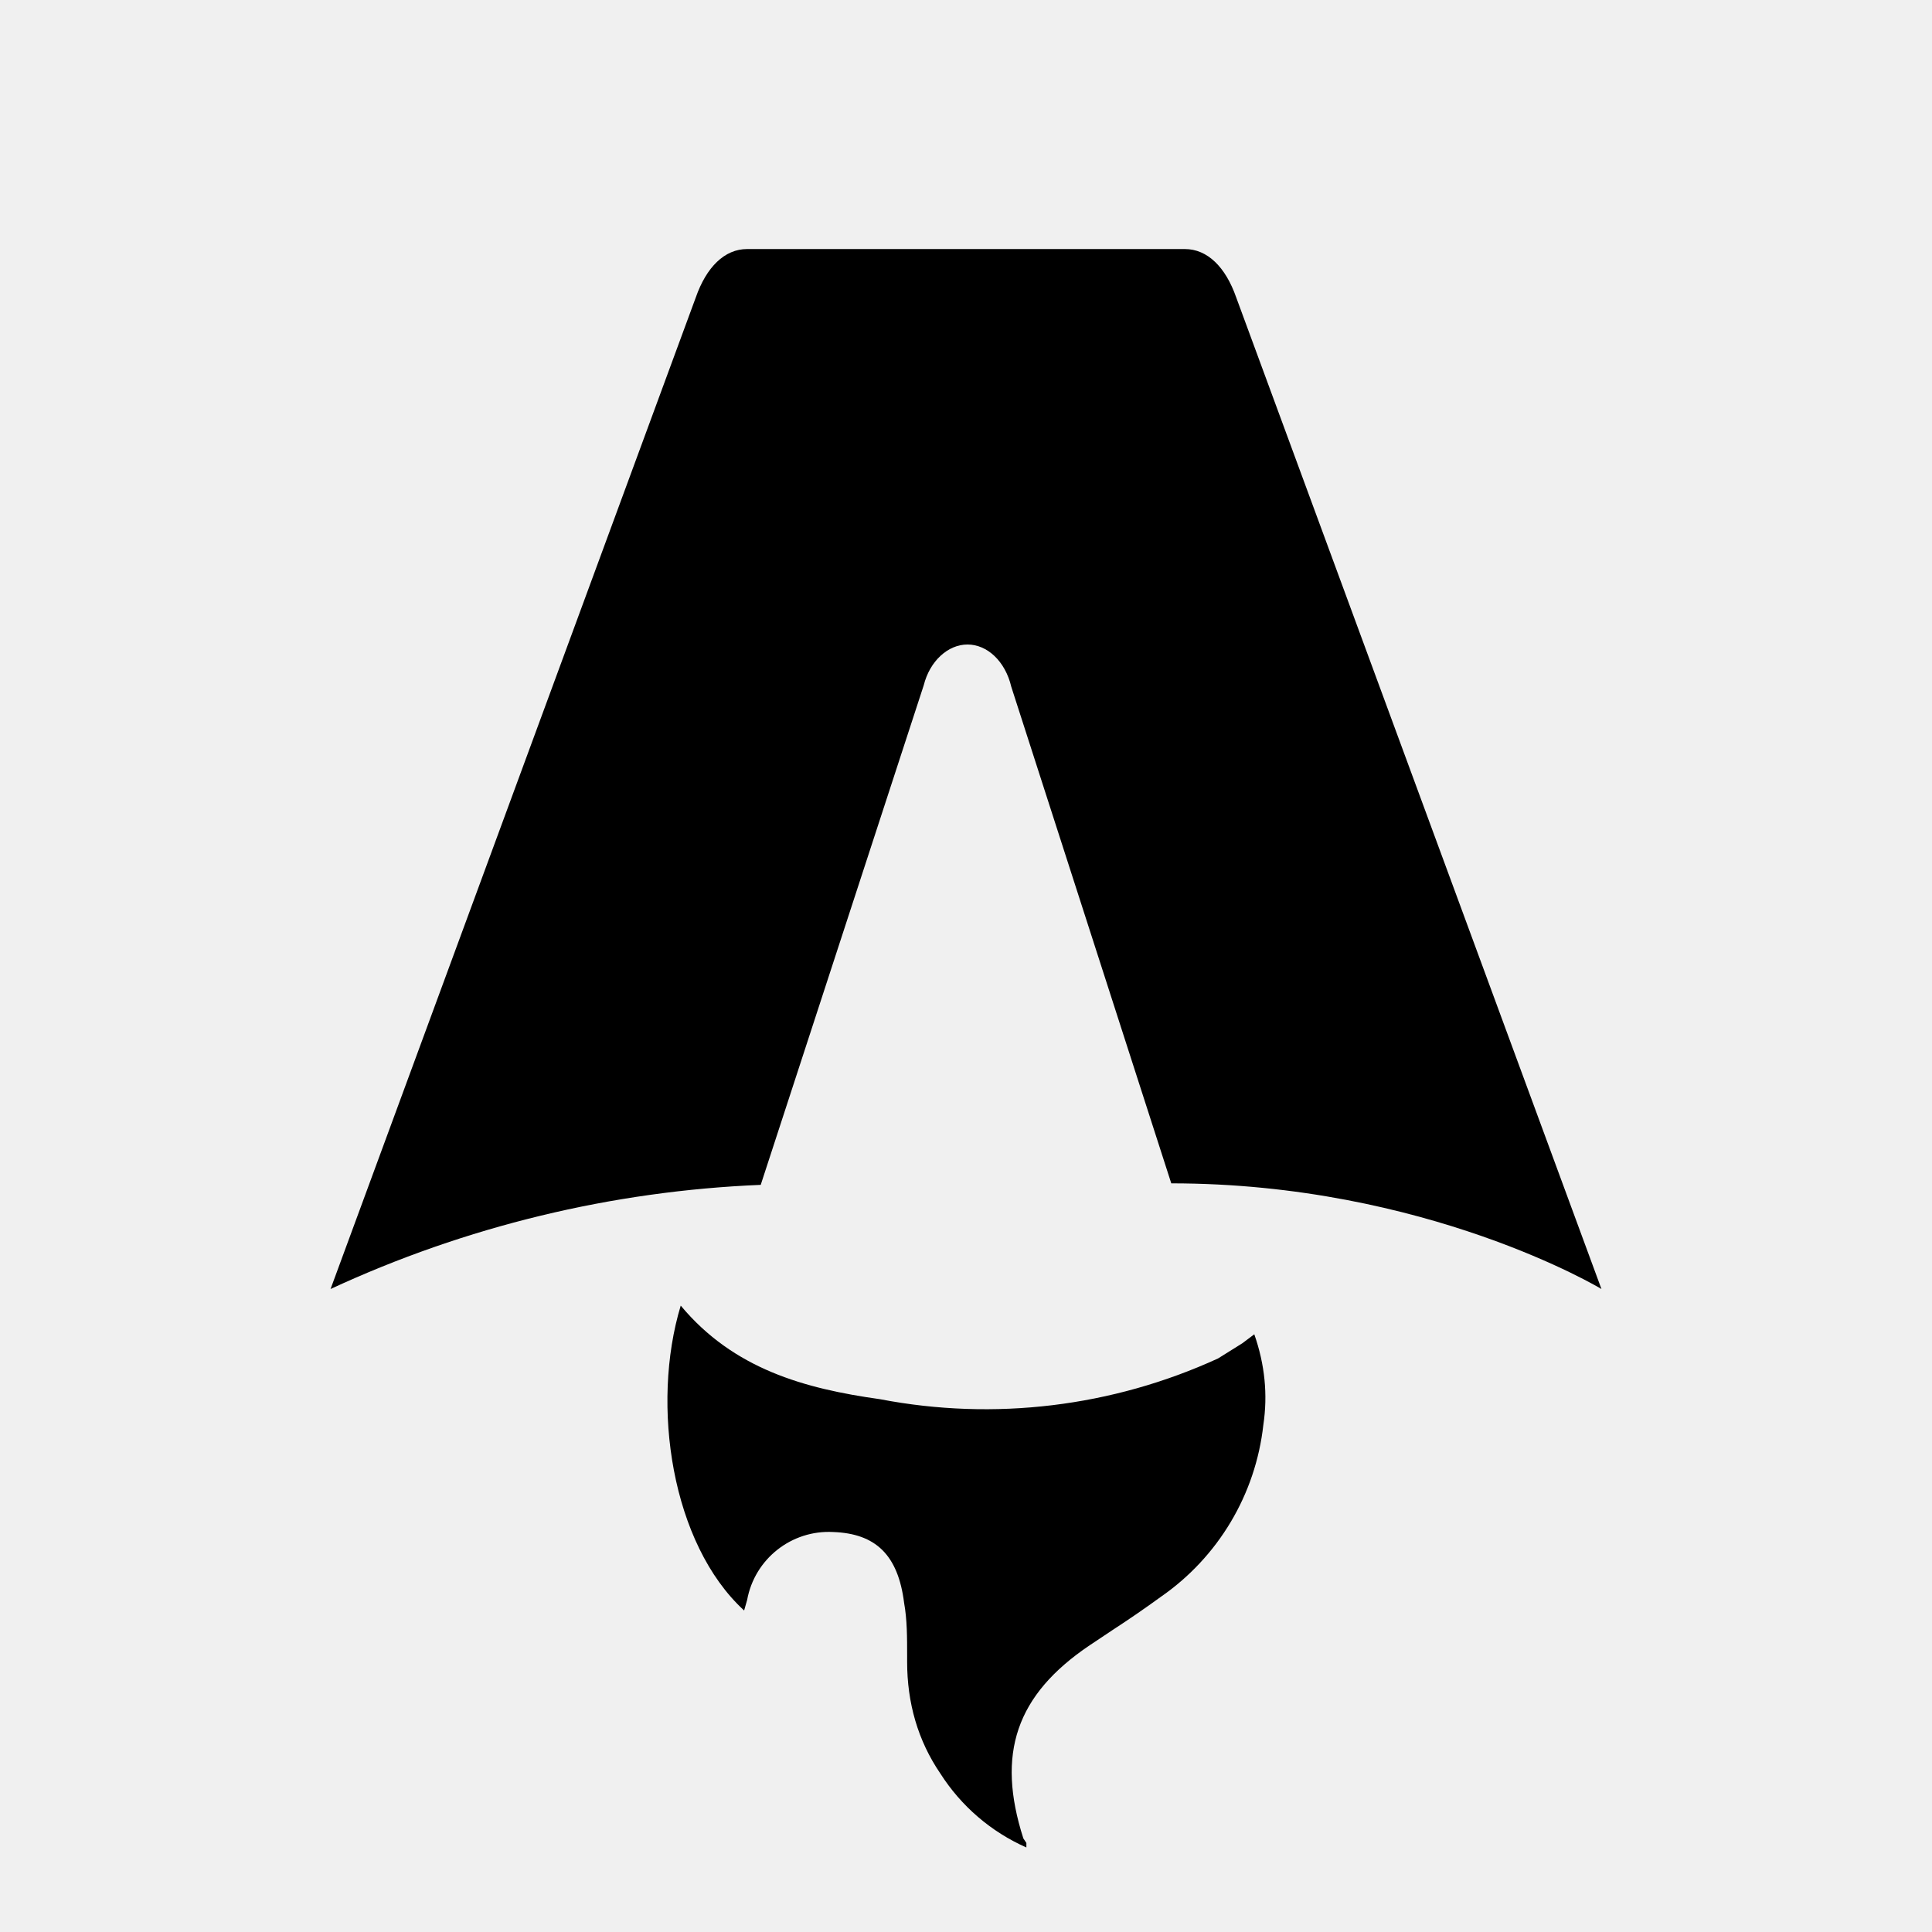
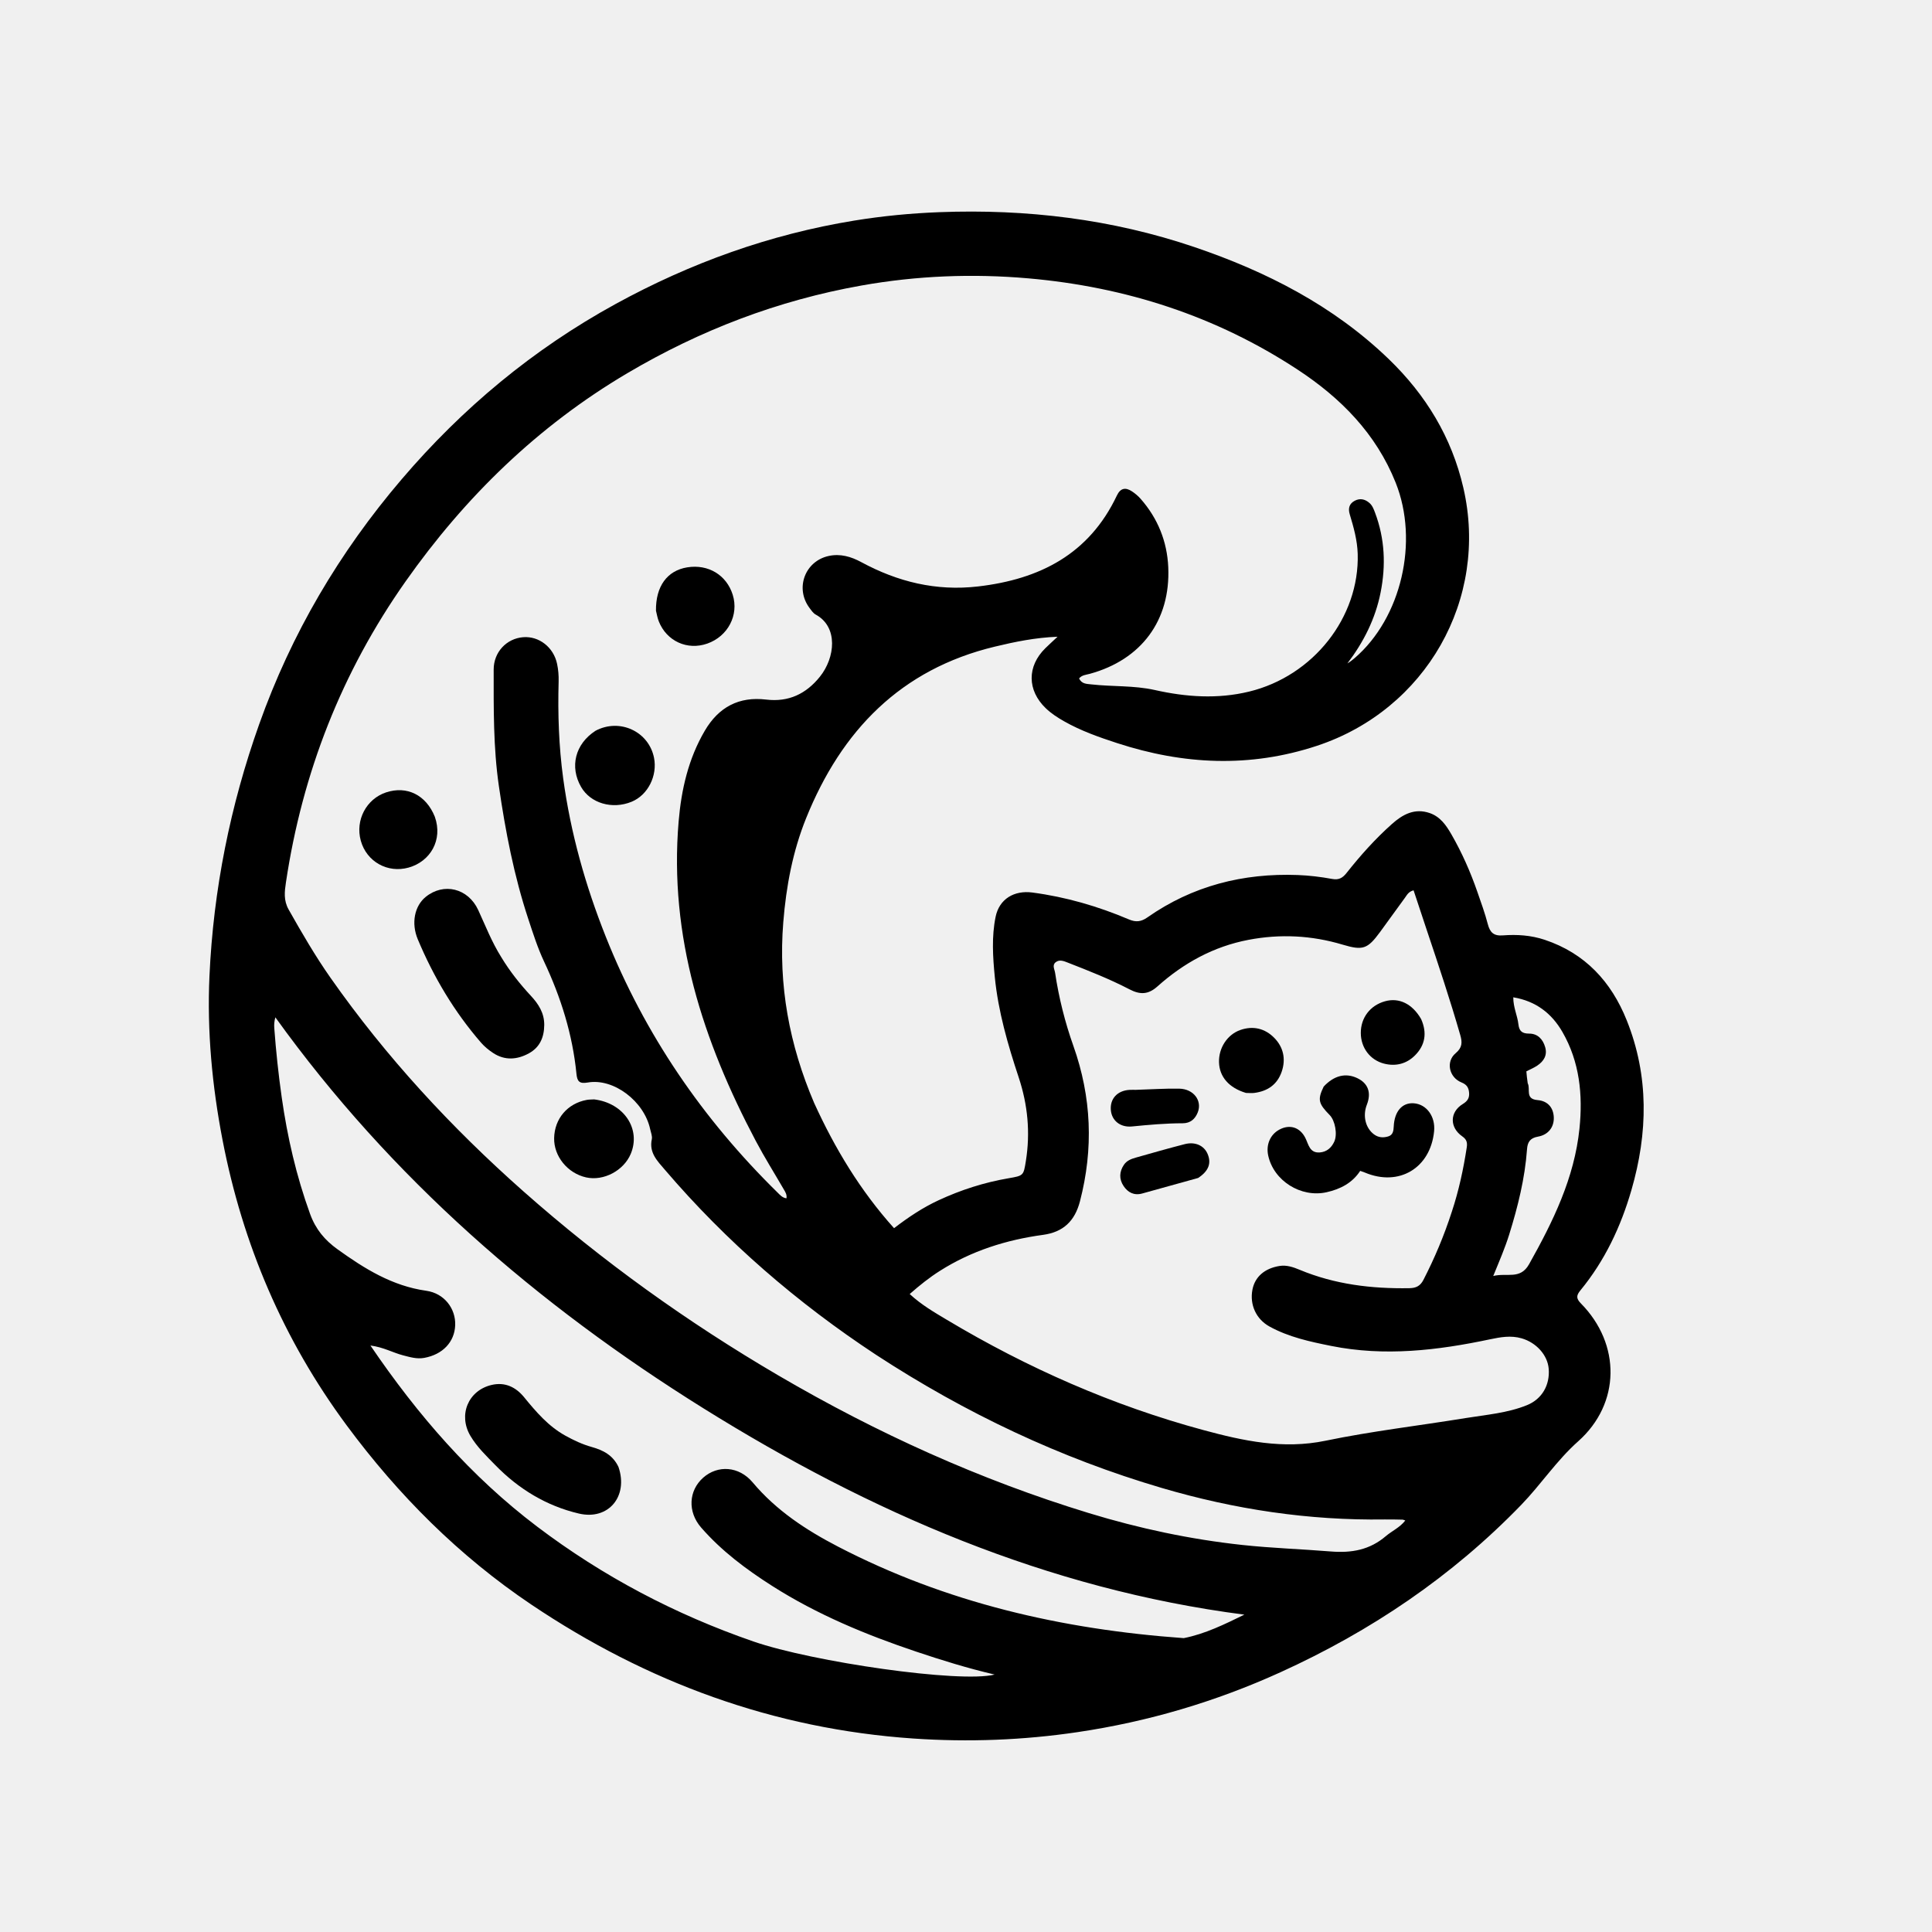
- <svg xmlns="http://www.w3.org/2000/svg" fill="none" viewBox="0 0 128 128">
-   <path d="M50.4 78.5a75.1 75.1 0 0 0-28.5 6.9l24.2-65.7c.7-2 1.9-3.2 3.4-3.2h29c1.5 0 2.7 1.2 3.4 3.2l24.2 65.7s-11.6-7-28.5-7L67 45.5c-.4-1.7-1.6-2.8-2.9-2.8-1.3 0-2.5 1.1-2.9 2.7L50.4 78.5Zm-1.1 28.2Zm-4.2-20.2c-2 6.6-.6 15.8 4.2 20.2a17.5 17.5 0 0 1 .2-.7 5.5 5.5 0 0 1 5.7-4.5c2.8.1 4.3 1.5 4.7 4.7.2 1.1.2 2.3.2 3.5v.4c0 2.7.7 5.2 2.2 7.4a13 13 0 0 0 5.7 4.9v-.3l-.2-.3c-1.8-5.6-.5-9.5 4.4-12.8l1.5-1a73 73 0 0 0 3.2-2.2 16 16 0 0 0 6.8-11.4c.3-2 .1-4-.6-6l-.8.6-1.6 1a37 37 0 0 1-22.4 2.7c-5-.7-9.7-2-13.2-6.2Z" />
+ <svg xmlns="http://www.w3.org/2000/svg" version="1.1" id="Layer_1" x="0px" y="0px" width="100%" viewBox="0 0 1024 1024" enable-background="new 0 0 1024 1024" xml:space="preserve">
+   <path fill="#000000" opacity="1" stroke="none" d=" M431.502,584.561   C442.552,608.797 455.979,631.042 473.861,650.963   C481.57,645.049 489.173,640.007 497.487,636.152   C509.327,630.662 521.648,626.71 534.527,624.505   C542.488,623.141 542.495,623.097 543.732,615.356   C546.143,600.276 544.747,585.577 539.936,571.057   C534.175,553.67 529.047,536.062 527.257,517.751   C526.222,507.166 525.539,496.419 527.697,485.91   C529.648,476.41 537.606,471.794 547.145,473.051   C564.934,475.396 581.966,480.354 598.421,487.339   C602.084,488.894 604.88,488.525 608.078,486.284   C632.016,469.513 658.846,462.703 687.814,463.781   C693.932,464.008 700.075,464.762 706.099,465.864   C709.667,466.517 711.649,465.288 713.689,462.709   C721.037,453.419 728.927,444.601 737.782,436.711   C743.481,431.633 749.806,428.199 757.778,430.939   C763.372,432.862 766.518,437.434 769.285,442.241   C774.867,451.939 779.369,462.144 783.034,472.709   C784.996,478.367 787.06,484.013 788.563,489.799   C789.711,494.216 791.698,496.15 796.53,495.779   C804.011,495.205 811.478,495.691 818.731,498.114   C840.17,505.276 854.006,520.333 862.194,540.767   C874.06,570.381 873.435,600.565 864.682,630.787   C859.074,650.149 850.589,668.177 837.696,683.862   C835.456,686.588 835.299,688.196 837.934,690.869   C859.159,712.403 858.985,743.91 836.455,763.939   C825.01,774.113 816.775,786.772 806.275,797.621   C769.502,835.618 726.592,864.552 678.604,886.358   C644.276,901.956 608.483,912.524 571.24,918.052   C542.348,922.341 513.297,923.449 484.105,921.454   C410.029,916.392 342.838,891.632 281.552,850.415   C243.314,824.698 211.161,792.517 183.751,755.482   C150.163,710.098 128.612,659.494 117.954,604.231   C112.431,575.592 109.692,546.595 111.014,517.396   C113.089,471.569 122.024,427.024 137.393,383.806   C154.436,335.876 179.803,292.805 212.827,254.098   C245.082,216.292 282.609,185.065 326.201,161.161   C365.946,139.367 408.038,124.203 452.817,116.912   C467.73,114.483 482.751,113.034 497.934,112.456   C544.112,110.698 589.287,116.112 633.029,130.943   C671.206,143.889 706.74,162.014 736.107,190.358   C755.686,209.255 769.416,231.718 775.605,258.536   C789.224,317.543 755.777,376.211 697.984,395.3   C662.409,407.05 627.256,405.32 592.123,393.869   C582.458,390.72 572.879,387.348 563.992,382.298   C560.507,380.317 557.172,378.166 554.256,375.359   C544.406,365.878 544.284,353.168 554.048,343.575   C555.922,341.734 557.872,339.971 560.521,337.481   C548.622,337.951 537.936,340.173 527.328,342.718   C477.39,354.698 445.999,387.25 427.294,433.569   C420.15,451.26 416.685,469.775 415.15,488.841   C412.472,522.101 418.319,553.717 431.502,584.561  M464.42,718.136   C422.553,690.584 384.989,658.123 352.389,619.99   C348.391,615.314 343.943,610.975 345.468,603.842   C345.823,602.185 344.982,600.248 344.597,598.46   C341.413,583.678 325.238,571.345 311.528,573.752   C307.074,574.534 305.928,573.146 305.538,569.185   C303.475,548.274 297.278,528.576 288.344,509.593   C284.954,502.389 282.522,494.705 280.015,487.12   C272.424,464.161 267.887,440.556 264.414,416.635   C261.429,396.071 261.654,375.486 261.656,354.864   C261.657,345.626 268.488,338.437 277.263,337.73   C285.676,337.052 293.399,343.05 295.253,351.813   C295.907,354.901 296.174,358.015 296.084,361.222   C295.604,378.375 296.184,395.506 298.494,412.518   C302.427,441.486 310.3,469.423 321.11,496.556   C341.709,548.256 372.462,593.137 412.099,632.049   C413.434,633.36 414.705,634.885 416.846,635.131   C417.144,633.167 416.3,631.898 415.556,630.615   C410.546,621.969 405.219,613.492 400.552,604.665   C372.549,551.712 354.525,496.287 359.694,435.339   C361.125,418.467 364.84,402.182 373.545,387.321   C380.91,374.749 391.69,369.053 406.104,370.79   C418.029,372.226 427.275,367.722 434.542,358.696   C442.682,348.585 444.373,332.293 432.376,325.76   C430.993,325.008 429.974,323.457 428.988,322.127   C421.315,311.773 426.631,297.439 439.188,294.683   C445.368,293.327 451.073,295.011 456.464,297.928   C475.828,308.403 496.177,313.404 518.397,310.83   C551.119,307.039 577.261,293.689 591.958,262.659   C593.871,258.62 596.564,258.188 599.972,260.438   C601.624,261.529 603.198,262.849 604.506,264.33   C613.665,274.702 618.608,287.008 619.201,300.663   C620.428,328.908 604.878,349.658 577.654,357.131   C575.664,357.677 573.418,357.745 571.936,359.596   C573.356,362.525 575.855,362.447 578.368,362.734   C589.594,364.013 600.966,363.225 612.129,365.734   C628.657,369.448 645.355,370.612 662.037,366.565   C696.067,358.311 720.587,327.173 719.612,293.558   C719.403,286.34 717.457,279.44 715.39,272.595   C714.418,269.376 715.18,266.899 718.067,265.395   C720.839,263.95 723.536,264.522 725.899,266.643   C727.464,268.048 728.128,269.938 728.827,271.799   C734.008,285.58 734.591,299.705 731.75,314.026   C728.983,327.97 722.755,340.322 714.145,351.624   C715.548,350.79 716.815,349.82 718.024,348.78   C742.787,327.472 752.15,286.923 739.748,255.86   C729.37,229.865 710.719,211.012 687.906,196.001   C644.589,167.499 596.619,152.067 545.19,147.545   C515.589,144.942 486.042,146.102 456.642,151.322   C412.333,159.188 371.064,175.007 332.453,197.829   C285.082,225.83 246.499,263.396 214.939,308.211   C181.1,356.263 160.237,409.615 151.548,467.719   C150.826,472.548 150.237,477.22 153.003,482.111   C159.978,494.447 167.076,506.702 175.209,518.293   C204.641,560.236 239.183,597.616 277.507,631.514   C319.31,668.489 364.455,700.863 412.632,729.058   C464.736,759.551 519.336,784.314 577.126,801.971   C603.761,810.109 630.833,815.883 658.542,818.872   C674.113,820.552 689.746,821.042 705.315,822.308   C716.483,823.217 725.979,821.459 734.486,814.213   C737.786,811.402 741.964,809.621 744.825,805.891   C744.056,805.637 743.753,805.455 743.447,805.449   C740.281,805.393 737.114,805.293 733.949,805.34   C693.699,805.941 654.281,799.985 615.81,788.663   C562.104,772.858 511.923,749.145 464.42,718.136  M769.531,642.133   C773.195,631.045 775.645,619.681 777.41,608.148   C777.804,605.572 777.363,603.922 775.026,602.292   C768.226,597.546 768.348,589.42 775.289,585.166   C777.778,583.64 778.879,582.014 778.649,579.179   C778.427,576.441 777.418,574.838 774.608,573.705   C768.017,571.049 766.204,562.672 771.519,558.225   C775.1,555.23 775.074,552.45 773.98,548.643   C768.595,529.916 762.42,511.445 756.225,492.979   C753.867,485.95 751.553,478.905 749.229,471.895   C746.526,472.579 745.734,474.359 744.68,475.794   C740.241,481.835 735.899,487.947 731.461,493.988   C724.791,503.066 722.355,503.887 711.584,500.667   C695.179,495.763 678.593,494.924 661.764,498.124   C643.232,501.648 627.34,510.431 613.454,522.839   C608.483,527.281 604.161,527.23 598.625,524.352   C588.13,518.893 577.105,514.564 566.087,510.26   C563.919,509.413 561.546,508.351 559.474,510.051   C557.565,511.618 558.945,513.742 559.233,515.661   C561.214,528.866 564.466,541.812 568.909,554.335   C578.555,581.522 579.639,608.835 572.405,636.704   C569.687,647.176 563.559,653.045 552.866,654.494   C533.344,657.141 514.909,662.973 498.149,673.595   C492.554,677.141 487.43,681.232 482.16,685.868   C488.503,691.705 495.292,695.602 501.96,699.588   C544.64,725.102 589.778,744.967 637.828,757.971   C659.023,763.707 680.09,768.278 702.55,763.618   C727.07,758.531 752.043,755.647 776.787,751.613   C787.746,749.826 798.959,748.984 809.371,744.745   C817.33,741.505 821.511,734.109 820.852,725.551   C820.285,718.188 814.229,711.585 806.513,709.347   C800.793,707.688 795.241,708.702 789.736,709.864   C761.871,715.746 733.939,719.071 705.585,713.377   C694.298,711.111 683.07,708.703 672.875,703.092   C665.738,699.164 662.309,691.51 663.804,683.603   C665.096,676.767 670.263,672.262 678.164,670.991   C681.979,670.377 685.54,671.64 688.834,673.012   C707.492,680.779 726.979,683.104 746.988,682.767   C750.651,682.705 752.814,681.539 754.466,678.324   C760.338,666.893 765.34,655.115 769.531,642.133  M627.42,868.243   C638.844,865.989 649.131,860.866 659.539,855.799   C555.058,842.299 461.123,801.49 372.849,746.447   C284.616,691.429 207.135,624.305 145.942,539.195   C145.352,541.312 145.24,543.104 145.371,544.879   C146.273,557.137 147.574,569.35 149.301,581.523   C152.296,602.645 157.049,623.279 164.345,643.399   C167.296,651.535 172.105,657.278 178.939,662.181   C193.258,672.454 207.869,681.589 225.913,684.13   C235.547,685.486 241.587,693.642 241.261,702.378   C240.928,711.318 234.621,717.924 224.864,719.704   C220.933,720.421 217.302,719.303 213.597,718.345   C208.242,716.962 203.331,714.059 196.332,713.145   C221.527,750.203 249.776,782.68 284.651,809.093   C319.591,835.555 357.86,855.682 399.309,870.011   C430.778,880.89 508.922,892.188 527.162,887.55   C512.678,884.152 499.04,879.921 485.498,875.368   C458.906,866.427 433.106,855.746 409.341,840.62   C395.517,831.821 382.435,822.049 371.623,809.637   C364.327,801.26 365.007,790.046 372.674,783.229   C380.368,776.388 391.652,777.028 398.932,785.703   C411.432,800.598 427.239,810.949 444.159,819.734   C501.346,849.421 562.704,863.609 627.42,868.243  M809.722,574.164   C811.331,577.157 808.141,582.514 814.929,583.071   C820.564,583.532 823.407,587.342 823.544,592.345   C823.682,597.402 820.667,601.47 815.118,602.449   C811.003,603.174 809.628,605.328 809.355,609.103   C808.232,624.594 804.509,639.549 799.905,654.324   C797.696,661.413 794.748,668.235 791.446,676.303   C798.74,674.481 805.747,678.419 810.436,670.071   C823.149,647.442 834.464,624.342 837.156,598.133   C838.984,580.325 837.262,562.807 828.091,546.921   C822.405,537.07 813.991,530.571 802.068,528.599   C802.051,534.024 804.277,538.296 804.785,542.866   C805.19,546.507 806.728,547.836 810.518,547.834   C815.008,547.831 817.783,550.825 818.987,555.051   C820.221,559.384 818.185,562.509 814.743,564.816   C812.977,566 810.965,566.819 809.001,567.836   C809.174,569.764 809.335,571.568 809.722,574.164  z" />
+   <path fill="#000000" opacity="1" stroke="none" d=" M265.691,507.332   C270.297,514.947 275.59,521.566 281.388,527.816   C285.425,532.167 288.517,536.916 288.457,543.289   C288.395,549.847 286.094,555.12 280.332,558.282   C274.125,561.689 267.604,562.197 261.399,558.126   C259.056,556.589 256.798,554.743 254.968,552.633   C240.764,536.253 229.811,517.828 221.448,497.885   C217.809,489.207 219.774,480.139 225.62,475.387   C235.148,467.641 248.114,470.742 253.473,482.348   C257.311,490.662 260.606,499.226 265.691,507.332  z" />
+   <path fill="#000000" opacity="1" stroke="none" d=" M315.619,387.331   C328.446,380.495 343.865,387.695 346.646,401.647   C348.51,410.999 343.543,421.359 334.721,424.961   C324.497,429.135 312.976,425.754 308.002,417.121   C301.84,406.425 304.816,394.323 315.619,387.331  z" />
+   <path fill="#000000" opacity="1" stroke="none" d=" M347.678,323.685   C347.512,310.723 353.638,302.412 364.266,300.702   C375.389,298.911 385.097,304.777 388.366,315.262   C391.71,325.991 385.819,337.273 374.866,341.119   C364.31,344.825 353.351,339.844 349.191,329.377   C348.523,327.697 348.191,325.882 347.678,323.685  z" />
+   <path fill="#000000" opacity="1" stroke="none" d=" M314.902,582.701   C330.751,584.631 339.824,598.44 334.31,611.573   C330.564,620.493 319.881,626.116 310.625,624.039   C300.826,621.84 293.527,612.87 293.705,603.245   C293.896,592.941 300.775,584.849 310.985,582.975   C312.123,582.767 313.302,582.784 314.902,582.701  z" />
+   <path fill="#000000" opacity="1" stroke="none" d=" M230.465,432.894   C234.853,445.267 228.013,456.632 216.597,459.828   C205.426,462.956 194.302,456.697 191.225,445.583   C188.222,434.738 194.15,423.436 204.657,419.974   C215.643,416.354 225.812,421.31 230.465,432.894  z" />
+   <path fill="#000000" opacity="1" stroke="none" d=" M701.58,575.91   C707.064,570.017 713.248,568.539 719.323,571.404   C725.13,574.142 726.95,579.138 724.46,585.51   C722.157,591.406 723.739,597.884 728.246,601.239   C730.608,602.997 733.237,603.13 735.85,602.306   C738.313,601.529 738.603,599.353 738.709,597.035   C739.077,589.037 743.196,584.342 749.296,584.762   C756.108,585.23 760.877,591.773 760.103,599.591   C758.166,619.162 741.431,629.115 723.348,621.453   C722.74,621.196 722.105,621.004 720.934,620.584   C716.803,626.954 710.469,630.264 703.118,631.908   C689.518,634.949 675.047,625.846 672.165,612.42   C670.942,606.723 673.24,601.364 678.027,598.752   C683.561,595.732 688.992,597.457 691.845,603.102   C693.572,606.519 694.081,611.26 699.583,610.813   C703.255,610.515 705.717,608.288 707.19,605.09   C708.979,601.204 707.618,593.917 704.785,591.037   C698.743,584.893 698.256,582.792 701.58,575.91  z" />
+   <path fill="#000000" opacity="1" stroke="none" d=" M660.402,579.277   C651.373,576.59 646.336,570.722 646.104,563.081   C645.872,555.427 650.486,548.33 657.426,545.911   C664.228,543.541 670.481,545.123 675.346,550.046   C680.21,554.969 681.64,561.281 679.321,568.027   C676.965,574.88 671.828,578.355 664.818,579.27   C663.51,579.441 662.162,579.308 660.402,579.277  z" />
+   <path fill="#000000" opacity="1" stroke="none" d=" M753.228,540.129   C756.492,547.495 755.342,553.932 750.073,559.276   C745.594,563.82 739.841,565.349 733.575,563.74   C726.148,561.833 721.291,555.296 721.252,547.557   C721.212,539.424 726.206,532.874 734.118,530.683   C741.516,528.635 748.545,532 753.228,540.129  z" />
+   <path fill="#000000" opacity="1" stroke="none" d=" M635.031,624.349   C624.899,627.173 615.139,629.884 605.377,632.582   C601.071,633.773 597.765,632.012 595.497,628.581   C593.091,624.941 593.213,621.044 595.72,617.344   C597.23,615.116 599.596,614.239 601.992,613.56   C610.619,611.114 619.245,608.653 627.928,606.42   C633.465,604.996 638.145,607.161 640.04,611.581   C642.152,616.507 640.629,620.662 635.031,624.349  z" />
+   <path fill="#000000" opacity="1" stroke="none" d=" M602.086,577.635   C610.043,577.399 617.531,576.877 625.007,577.01   C632.642,577.144 637.316,583.393 634.819,589.629   C633.42,593.121 630.914,595.351 626.857,595.355   C617.874,595.362 608.942,596.164 600.01,597.048   C593.814,597.661 589.236,593.978 588.768,588.352   C588.27,582.35 592.219,578.052 598.617,577.662   C599.612,577.601 600.613,577.642 602.086,577.635  z" />
+   <path fill="#000000" opacity="1" stroke="none" d=" M327.823,777.556   C333.12,793.091 322.497,805.881 306.846,802.22   C289.705,798.211 274.923,789.25 262.571,776.584   C257.818,771.71 252.836,766.967 249.331,761.05   C242.745,749.931 248.172,736.922 260.614,734.039   C267.692,732.399 273.41,735.198 277.799,740.569   C284.139,748.328 290.584,755.862 299.523,760.857   C304.05,763.386 308.675,765.545 313.666,766.944   C319.604,768.609 324.869,771.224 327.823,777.556  z" />
  <style>
        path { fill: #000; }
        @media (prefers-color-scheme: dark) {
            path { fill: #FFF; }
        }
    </style>
</svg>
